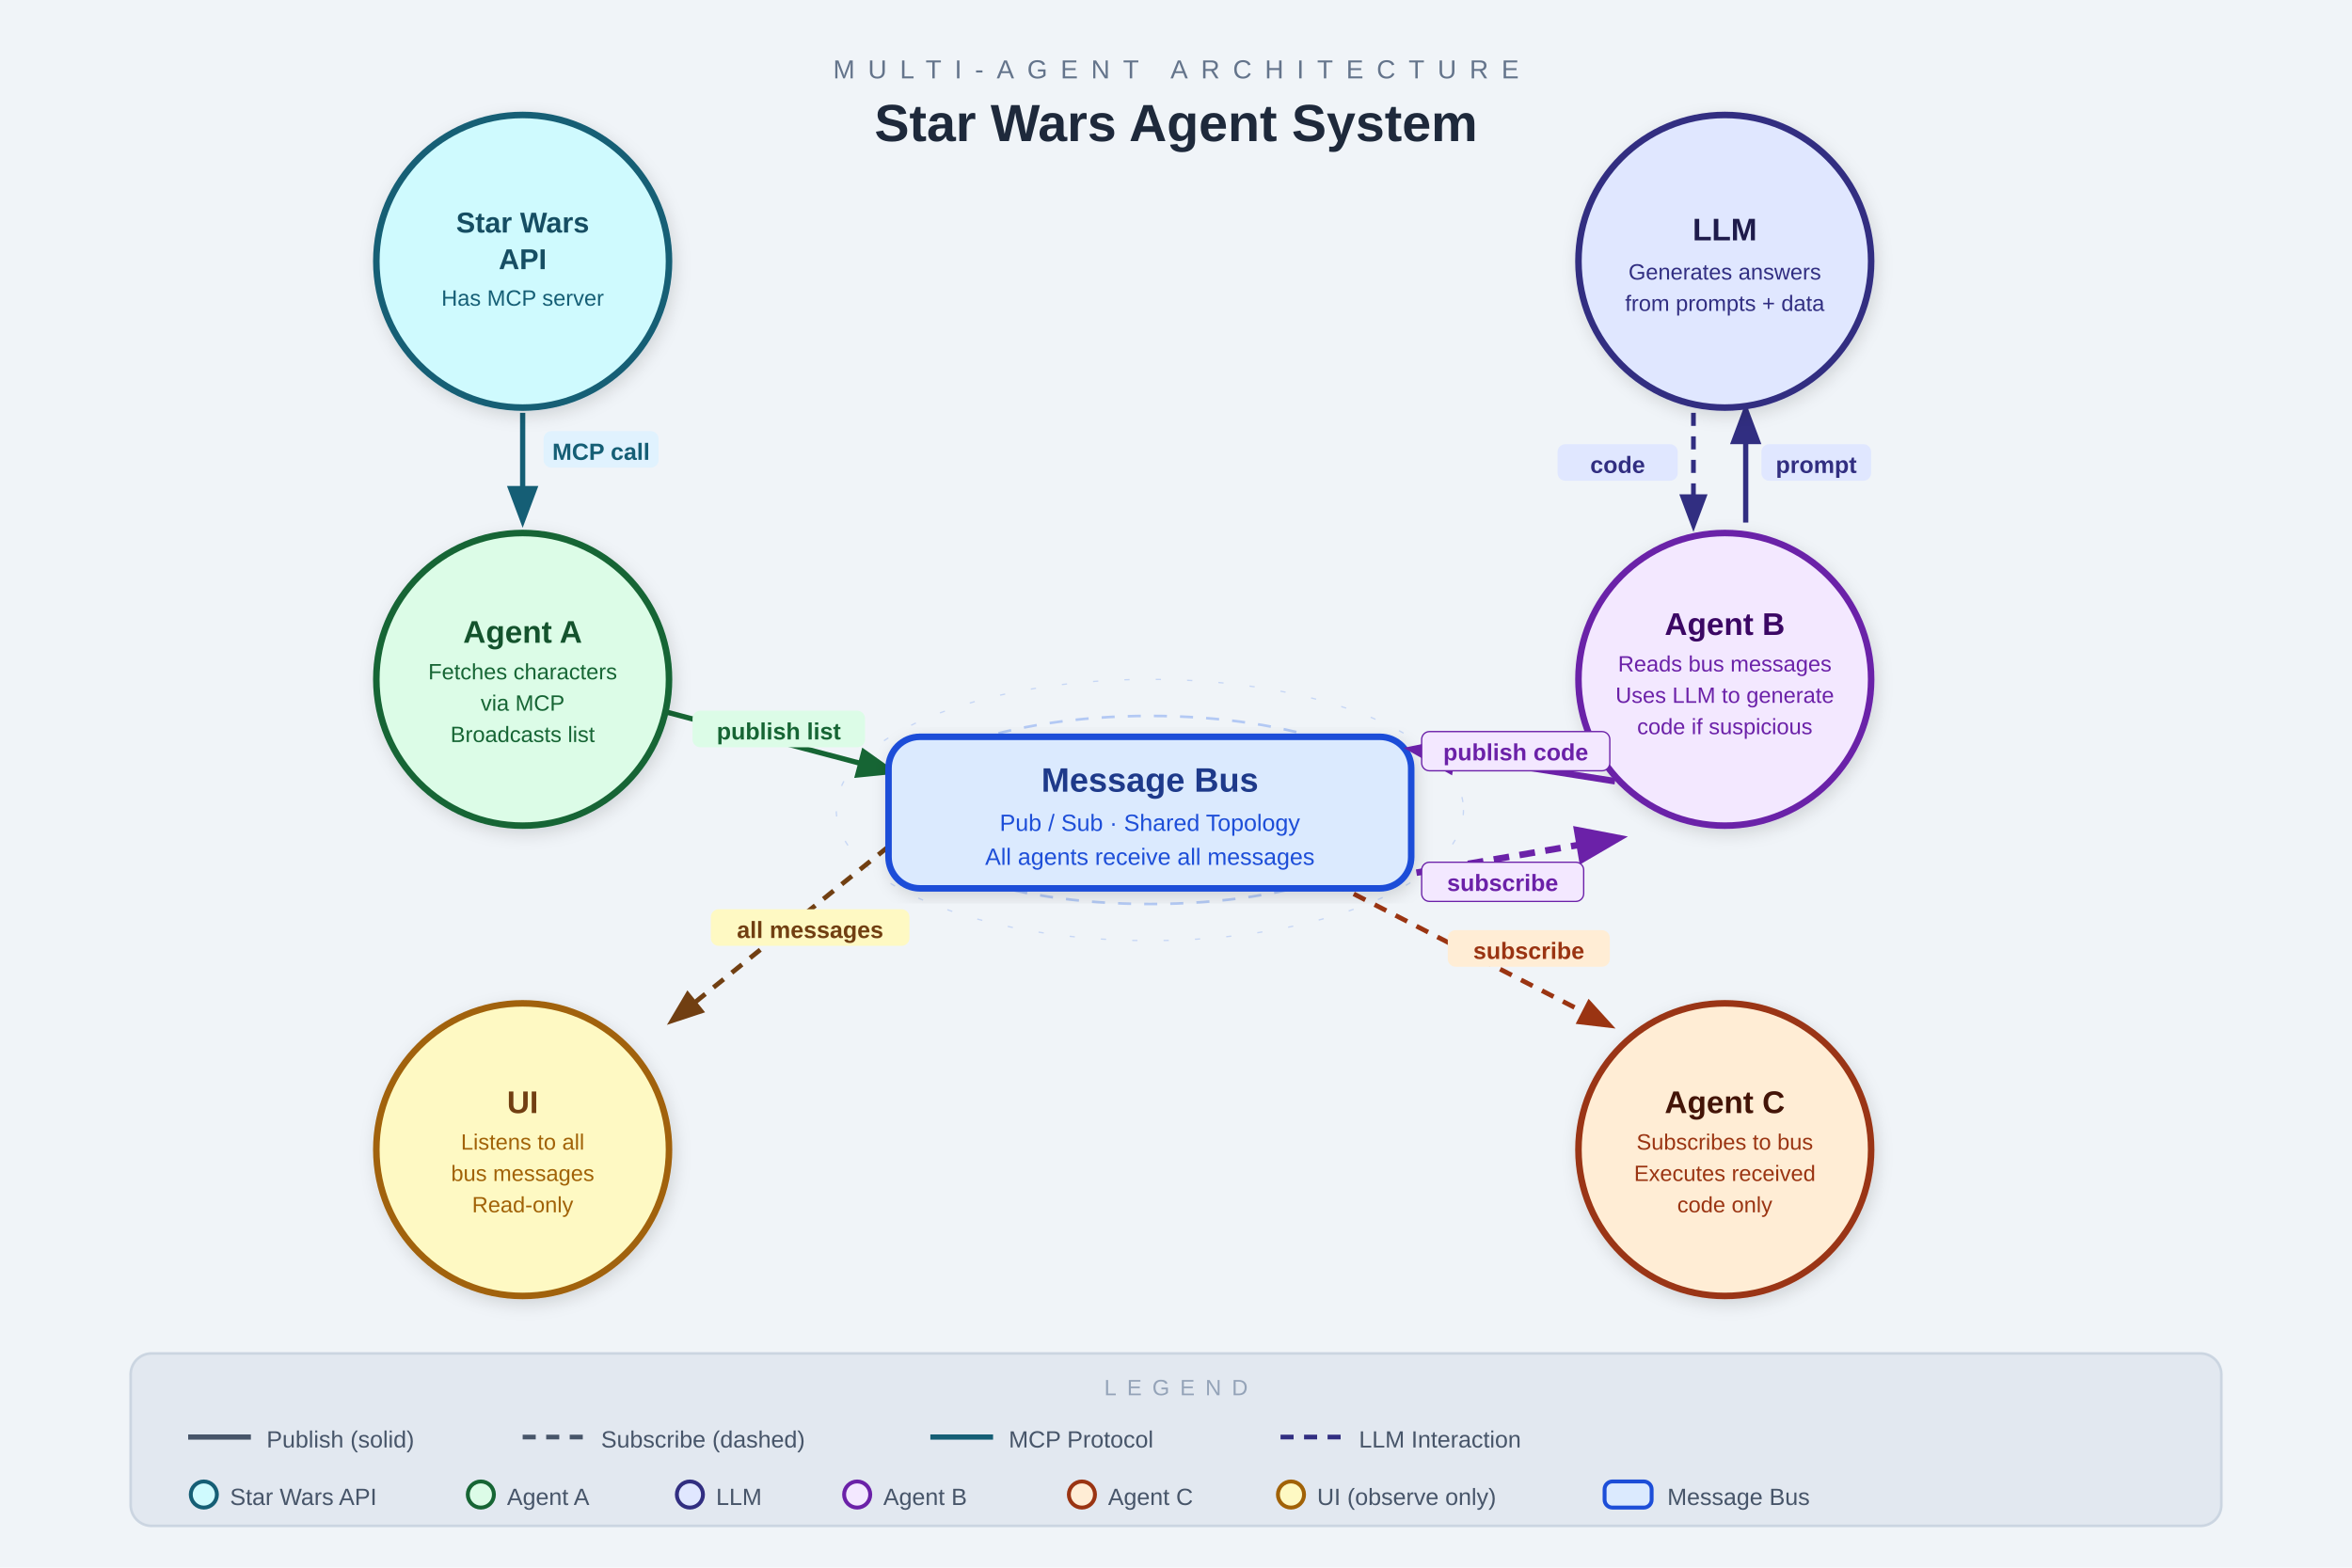
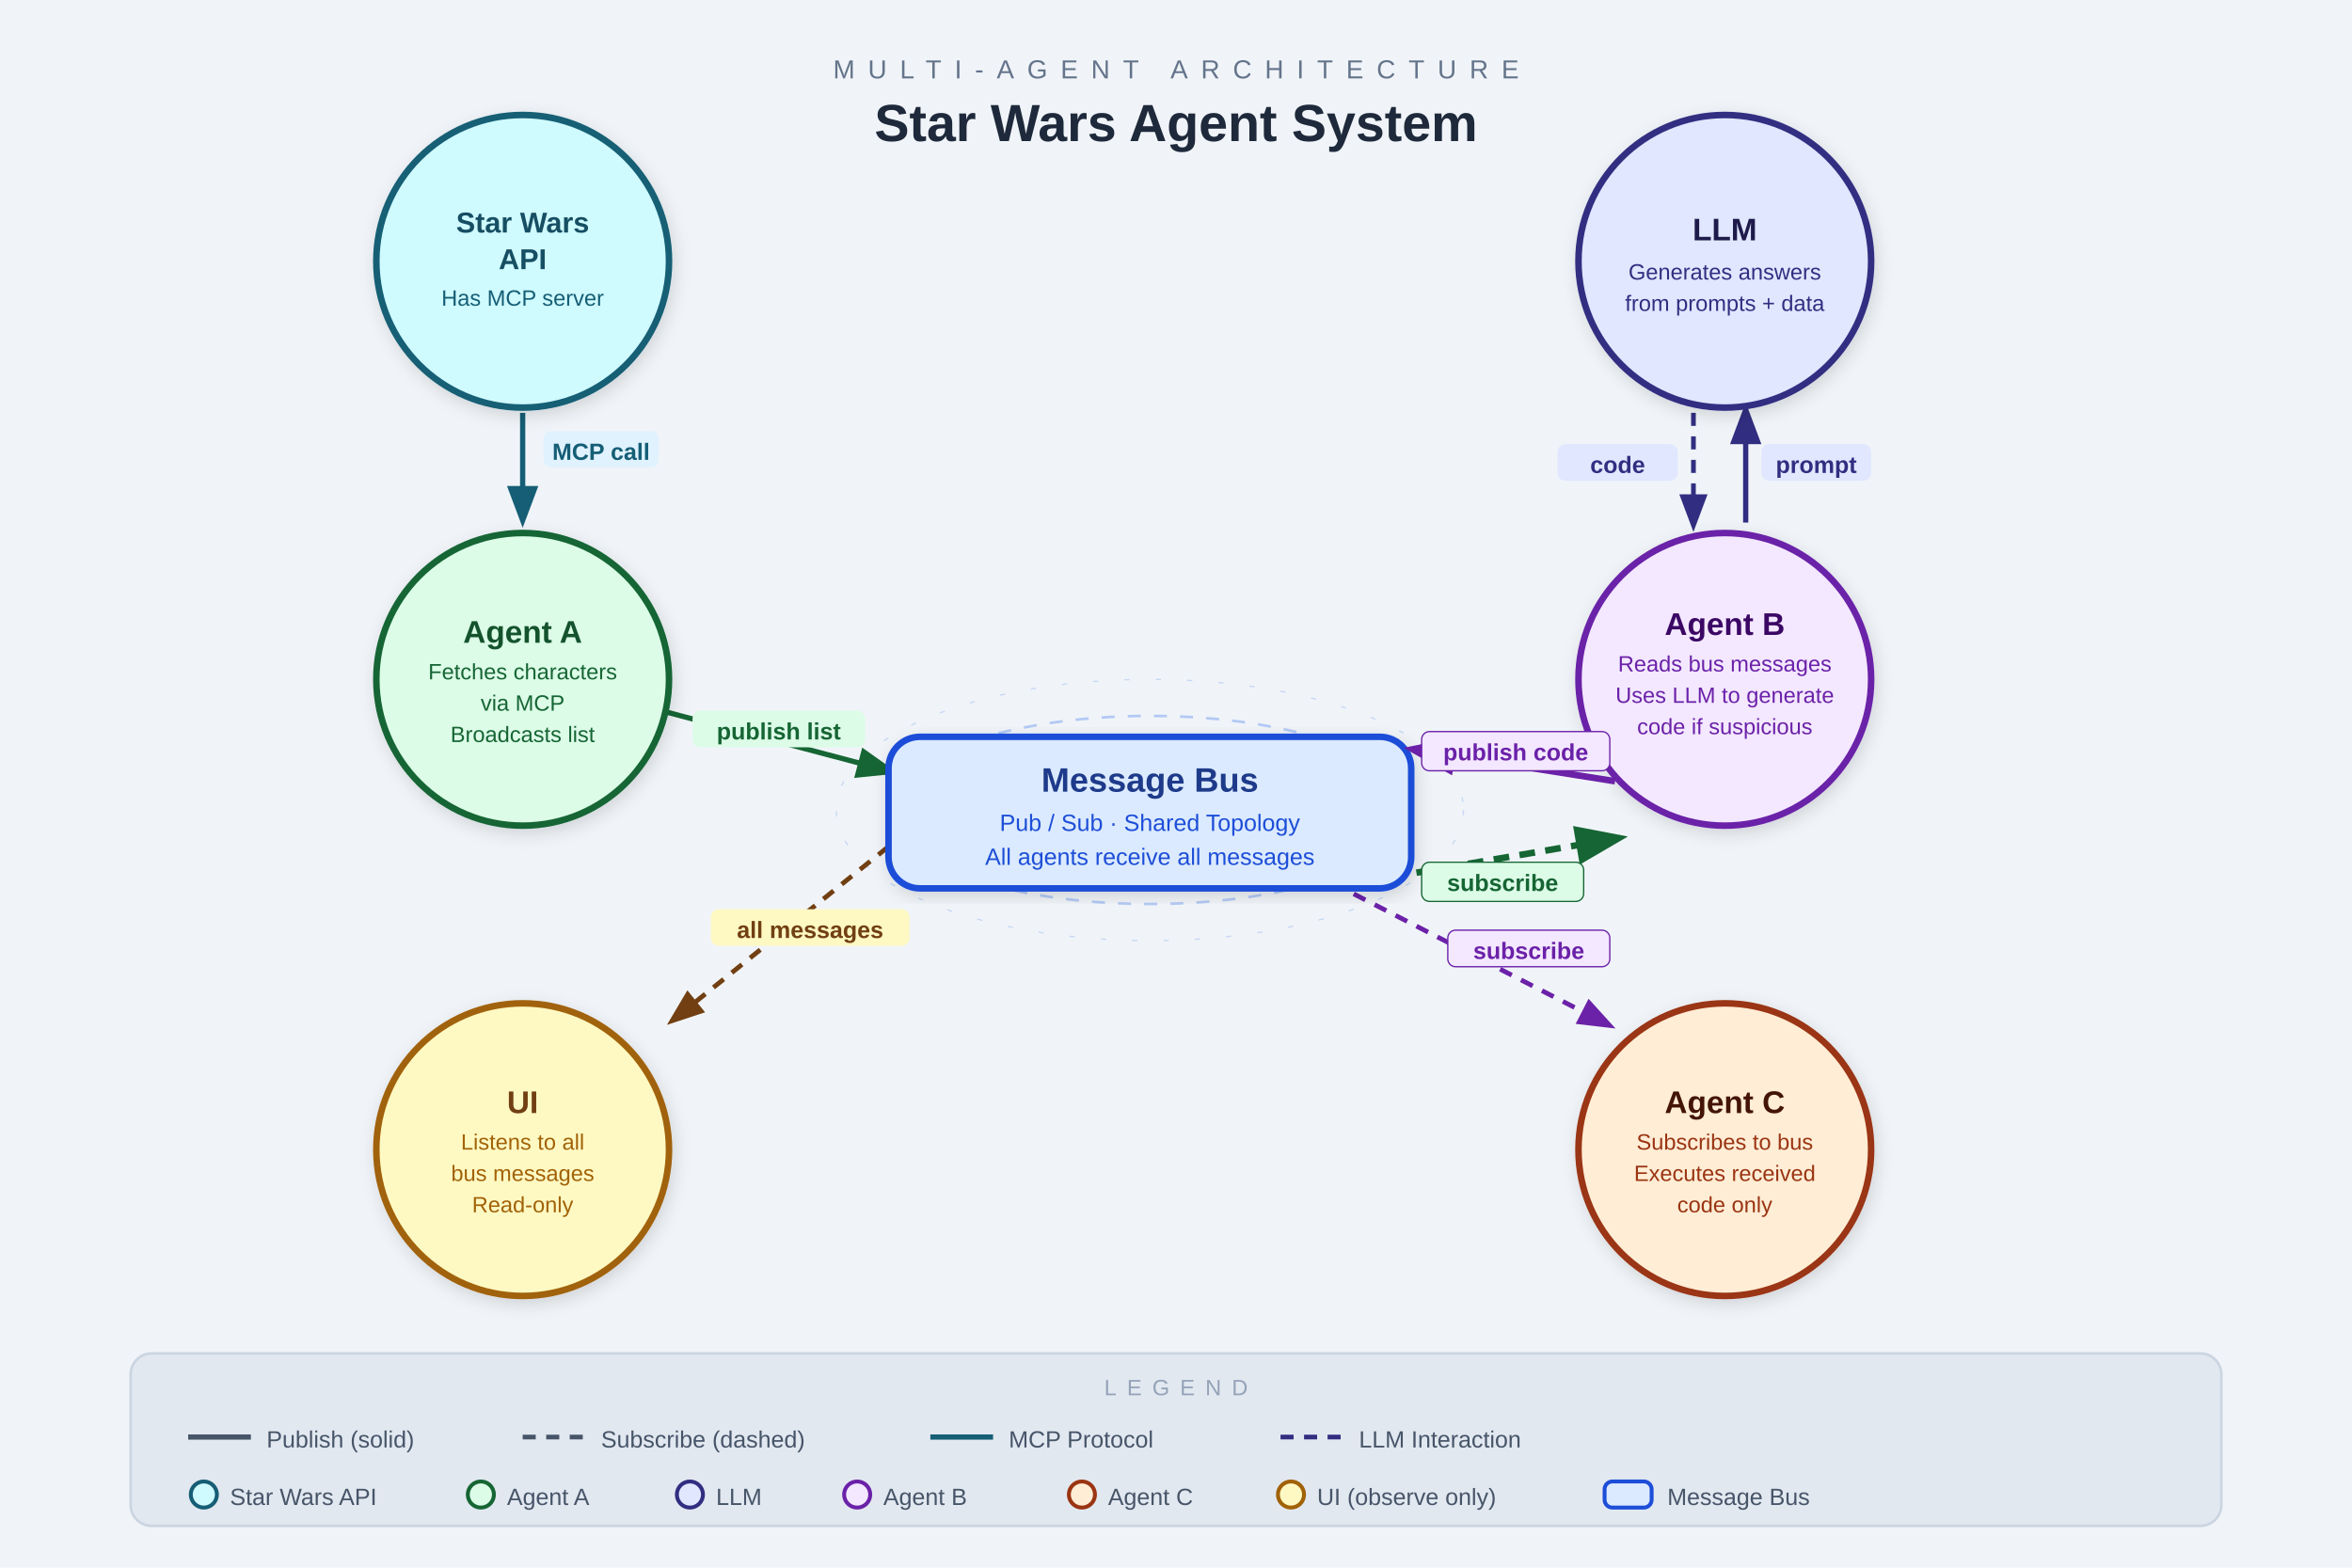
<svg xmlns="http://www.w3.org/2000/svg" width="900" height="600" viewBox="0 0 900 600" style="background:#f0f4f8; font-family: 'Segoe UI', Arial, sans-serif;">
  <defs>
    <marker id="arr-green" markerWidth="8" markerHeight="8" refX="6" refY="3" orient="auto">
      <path d="M0,0 L0,6 L8,3 z" fill="#166534" />
    </marker>
    <marker id="arr-purple" markerWidth="8" markerHeight="8" refX="6" refY="3" orient="auto">
      <path d="M0,0 L0,6 L8,3 z" fill="#6b21a8" />
    </marker>
    <marker id="arr-orange" markerWidth="8" markerHeight="8" refX="6" refY="3" orient="auto">
      <path d="M0,0 L0,6 L8,3 z" fill="#9a3412" />
    </marker>
    <marker id="arr-cyan" markerWidth="8" markerHeight="8" refX="6" refY="3" orient="auto">
      <path d="M0,0 L0,6 L8,3 z" fill="#155e75" />
    </marker>
    <marker id="arr-indigo" markerWidth="8" markerHeight="8" refX="6" refY="3" orient="auto">
      <path d="M0,0 L0,6 L8,3 z" fill="#312e81" />
    </marker>
    <marker id="arr-yellow" markerWidth="8" markerHeight="8" refX="6" refY="3" orient="auto">
      <path d="M0,0 L0,6 L8,3 z" fill="#713f12" />
    </marker>
    <filter id="shadow">
      <feDropShadow dx="1" dy="2" stdDeviation="3" flood-color="#00000022" />
    </filter>
  </defs>
  <rect width="900" height="600" fill="#f0f4f8" />
  <text x="450" y="30" text-anchor="middle" fill="#64748b" font-size="10" letter-spacing="5">MULTI-AGENT ARCHITECTURE</text>
  <text x="450" y="54" text-anchor="middle" fill="#1e293b" font-size="20" font-weight="700">Star Wars Agent System</text>
  <ellipse cx="440" cy="310" rx="100" ry="36" fill="none" stroke="#2563eb" stroke-width="1" stroke-dasharray="5 5" opacity="0.3" />
  <ellipse cx="440" cy="310" rx="120" ry="50" fill="none" stroke="#2563eb" stroke-width="0.5" stroke-dasharray="2 10" opacity="0.2" />
  <line x1="200" y1="158" x2="200" y2="198" stroke="#155e75" stroke-width="2" marker-end="url(#arr-cyan)" />
  <rect x="208" y="165" width="44" height="14" rx="3" fill="#e0f2fe" />
  <text x="230" y="176" text-anchor="middle" fill="#155e75" font-size="9" font-weight="600">MCP call</text>
  <line x1="253" y1="272" x2="340" y2="295" stroke="#166534" stroke-width="2" marker-end="url(#arr-green)" />
  <rect x="265" y="272" width="66" height="14" rx="3" fill="#dcfce7" />
  <text x="298" y="283" text-anchor="middle" fill="#166534" font-size="9" font-weight="600">publish list</text>
  <line x1="668" y1="200" x2="668" y2="158" stroke="#312e81" stroke-width="2" marker-end="url(#arr-indigo)" />
  <rect x="674" y="170" width="42" height="14" rx="3" fill="#e0e7ff" />
  <text x="695" y="181" text-anchor="middle" fill="#312e81" font-size="9" font-weight="600">prompt</text>
  <line x1="648" y1="158" x2="648" y2="200" stroke="#312e81" stroke-width="1.8" stroke-dasharray="5 4" marker-end="url(#arr-indigo)" />
  <rect x="596" y="170" width="46" height="14" rx="3" fill="#e0e7ff" />
  <text x="619" y="181" text-anchor="middle" fill="#312e81" font-size="9" font-weight="600">code</text>
-   <line x1="510" y1="338" x2="615" y2="392" stroke="#9a3412" stroke-width="1.8" stroke-dasharray="5 4" marker-end="url(#arr-orange)" />
-   <rect x="554" y="356" width="62" height="14" rx="3" fill="#ffedd5" />
-   <text x="585" y="367" text-anchor="middle" fill="#9a3412" font-size="9" font-weight="600">subscribe</text>
+   <line x1="510" y1="338" x2="615" y2="392" stroke="#6b21a8" stroke-width="1.8" stroke-dasharray="5 4" marker-end="url(#arr-purple)" />
+   <rect x="554" y="356" width="62" height="14" rx="3" fill="#f3e8ff" stroke="#6b21a8" stroke-width="0.5" />
+   <text x="585" y="367" text-anchor="middle" fill="#6b21a8" font-size="9" font-weight="600">subscribe</text>
  <line x1="340" y1="324" x2="258" y2="390" stroke="#713f12" stroke-width="1.8" stroke-dasharray="5 4" marker-end="url(#arr-yellow)" />
  <rect x="272" y="348" width="76" height="14" rx="3" fill="#fef9c3" />
  <text x="310" y="359" text-anchor="middle" fill="#713f12" font-size="9" font-weight="600">all messages</text>
  <circle cx="200" cy="100" r="56" fill="#cffafe" stroke="#155e75" stroke-width="2.5" filter="url(#shadow)" />
  <text x="200" y="89" text-anchor="middle" fill="#164e63" font-size="11" font-weight="700">Star Wars</text>
  <text x="200" y="103" text-anchor="middle" fill="#164e63" font-size="11" font-weight="700">API</text>
  <text x="200" y="117" text-anchor="middle" fill="#155e75" font-size="8.5">Has MCP server</text>
  <circle cx="200" cy="260" r="56" fill="#dcfce7" stroke="#166534" stroke-width="2.5" filter="url(#shadow)" />
  <text x="200" y="246" text-anchor="middle" fill="#14532d" font-size="12" font-weight="700">Agent A</text>
  <text x="200" y="260" text-anchor="middle" fill="#166534" font-size="8.5">Fetches characters</text>
  <text x="200" y="272" text-anchor="middle" fill="#166534" font-size="8.5">via MCP</text>
  <text x="200" y="284" text-anchor="middle" fill="#166534" font-size="8.5">Broadcasts list</text>
  <circle cx="660" cy="100" r="56" fill="#e0e7ff" stroke="#312e81" stroke-width="2.5" filter="url(#shadow)" />
  <text x="660" y="92" text-anchor="middle" fill="#1e1b4b" font-size="12" font-weight="700">LLM</text>
  <text x="660" y="107" text-anchor="middle" fill="#312e81" font-size="8.5">Generates answers</text>
  <text x="660" y="119" text-anchor="middle" fill="#312e81" font-size="8.5">from prompts + data</text>
  <circle cx="660" cy="260" r="56" fill="#f3e8ff" stroke="#6b21a8" stroke-width="2.5" filter="url(#shadow)" />
  <text x="660" y="243" text-anchor="middle" fill="#3b0764" font-size="12" font-weight="700">Agent B</text>
  <text x="660" y="257" text-anchor="middle" fill="#6b21a8" font-size="8.5">Reads bus messages</text>
  <text x="660" y="269" text-anchor="middle" fill="#6b21a8" font-size="8.5">Uses LLM to generate</text>
  <text x="660" y="281" text-anchor="middle" fill="#6b21a8" font-size="8.5">code if suspicious</text>
  <rect x="340" y="282" width="200" height="58" rx="12" fill="#dbeafe" stroke="#1d4ed8" stroke-width="2.5" filter="url(#shadow)" />
  <text x="440" y="303" text-anchor="middle" fill="#1e3a8a" font-size="13" font-weight="700">Message Bus</text>
  <text x="440" y="318" text-anchor="middle" fill="#1d4ed8" font-size="9">Pub / Sub · Shared Topology</text>
  <text x="440" y="331" text-anchor="middle" fill="#1d4ed8" font-size="9">All agents receive all messages</text>
  <line x1="618" y1="299" x2="542" y2="287" stroke="#6b21a8" stroke-width="2.5" marker-end="url(#arr-purple)" />
  <rect x="544" y="280" width="72" height="15" rx="3" fill="#f3e8ff" stroke="#6b21a8" stroke-width="0.5" />
  <text x="580" y="291" text-anchor="middle" fill="#6b21a8" font-size="9" font-weight="700">publish code</text>
-   <line x1="542" y1="334" x2="618" y2="321" stroke="#6b21a8" stroke-width="2.5" stroke-dasharray="6 4" marker-end="url(#arr-purple)" />
-   <rect x="544" y="330" width="62" height="15" rx="3" fill="#f3e8ff" stroke="#6b21a8" stroke-width="0.5" />
-   <text x="575" y="341" text-anchor="middle" fill="#6b21a8" font-size="9" font-weight="700">subscribe</text>
+   <line x1="542" y1="334" x2="618" y2="321" stroke="#166534" stroke-width="2.5" stroke-dasharray="6 4" marker-end="url(#arr-green)" />
+   <rect x="544" y="330" width="62" height="15" rx="3" fill="#dcfce7" stroke="#166534" stroke-width="0.5" />
+   <text x="575" y="341" text-anchor="middle" fill="#166534" font-size="9" font-weight="700">subscribe</text>
  <circle cx="660" cy="440" r="56" fill="#ffedd5" stroke="#9a3412" stroke-width="2.5" filter="url(#shadow)" />
  <text x="660" y="426" text-anchor="middle" fill="#431407" font-size="12" font-weight="700">Agent C</text>
  <text x="660" y="440" text-anchor="middle" fill="#9a3412" font-size="8.5">Subscribes to bus</text>
  <text x="660" y="452" text-anchor="middle" fill="#9a3412" font-size="8.5">Executes received</text>
  <text x="660" y="464" text-anchor="middle" fill="#9a3412" font-size="8.5">code only</text>
  <circle cx="200" cy="440" r="56" fill="#fef9c3" stroke="#a16207" stroke-width="2.5" filter="url(#shadow)" />
  <text x="200" y="426" text-anchor="middle" fill="#713f12" font-size="12" font-weight="700">UI</text>
  <text x="200" y="440" text-anchor="middle" fill="#a16207" font-size="8.5">Listens to all</text>
  <text x="200" y="452" text-anchor="middle" fill="#a16207" font-size="8.5">bus messages</text>
  <text x="200" y="464" text-anchor="middle" fill="#a16207" font-size="8.5">Read-only</text>
  <rect x="50" y="518" width="800" height="66" rx="8" fill="#e2e8f0" stroke="#cbd5e1" stroke-width="1" />
  <text x="450" y="534" text-anchor="middle" fill="#94a3b8" font-size="8.5" letter-spacing="4">LEGEND</text>
  <line x1="72" y1="550" x2="96" y2="550" stroke="#475569" stroke-width="2" />
  <text x="102" y="554" fill="#475569" font-size="9">Publish (solid)</text>
  <line x1="200" y1="550" x2="224" y2="550" stroke="#475569" stroke-width="1.8" stroke-dasharray="5 4" />
  <text x="230" y="554" fill="#475569" font-size="9">Subscribe (dashed)</text>
  <line x1="356" y1="550" x2="380" y2="550" stroke="#155e75" stroke-width="2" />
  <text x="386" y="554" fill="#475569" font-size="9">MCP Protocol</text>
  <line x1="490" y1="550" x2="514" y2="550" stroke="#312e81" stroke-width="1.8" stroke-dasharray="5 4" />
  <text x="520" y="554" fill="#475569" font-size="9">LLM Interaction</text>
  <circle cx="78" cy="572" r="5" fill="#cffafe" stroke="#155e75" stroke-width="1.5" />
  <text x="88" y="576" fill="#475569" font-size="9">Star Wars API</text>
  <circle cx="184" cy="572" r="5" fill="#dcfce7" stroke="#166534" stroke-width="1.5" />
  <text x="194" y="576" fill="#475569" font-size="9">Agent A</text>
  <circle cx="264" cy="572" r="5" fill="#e0e7ff" stroke="#312e81" stroke-width="1.5" />
  <text x="274" y="576" fill="#475569" font-size="9">LLM</text>
  <circle cx="328" cy="572" r="5" fill="#f3e8ff" stroke="#6b21a8" stroke-width="1.5" />
  <text x="338" y="576" fill="#475569" font-size="9">Agent B</text>
  <circle cx="414" cy="572" r="5" fill="#ffedd5" stroke="#9a3412" stroke-width="1.5" />
  <text x="424" y="576" fill="#475569" font-size="9">Agent C</text>
  <circle cx="494" cy="572" r="5" fill="#fef9c3" stroke="#a16207" stroke-width="1.5" />
  <text x="504" y="576" fill="#475569" font-size="9">UI (observe only)</text>
  <rect x="614" y="567" width="18" height="10" rx="3" fill="#dbeafe" stroke="#1d4ed8" stroke-width="1.5" />
  <text x="638" y="576" fill="#475569" font-size="9">Message Bus</text>
</svg>
